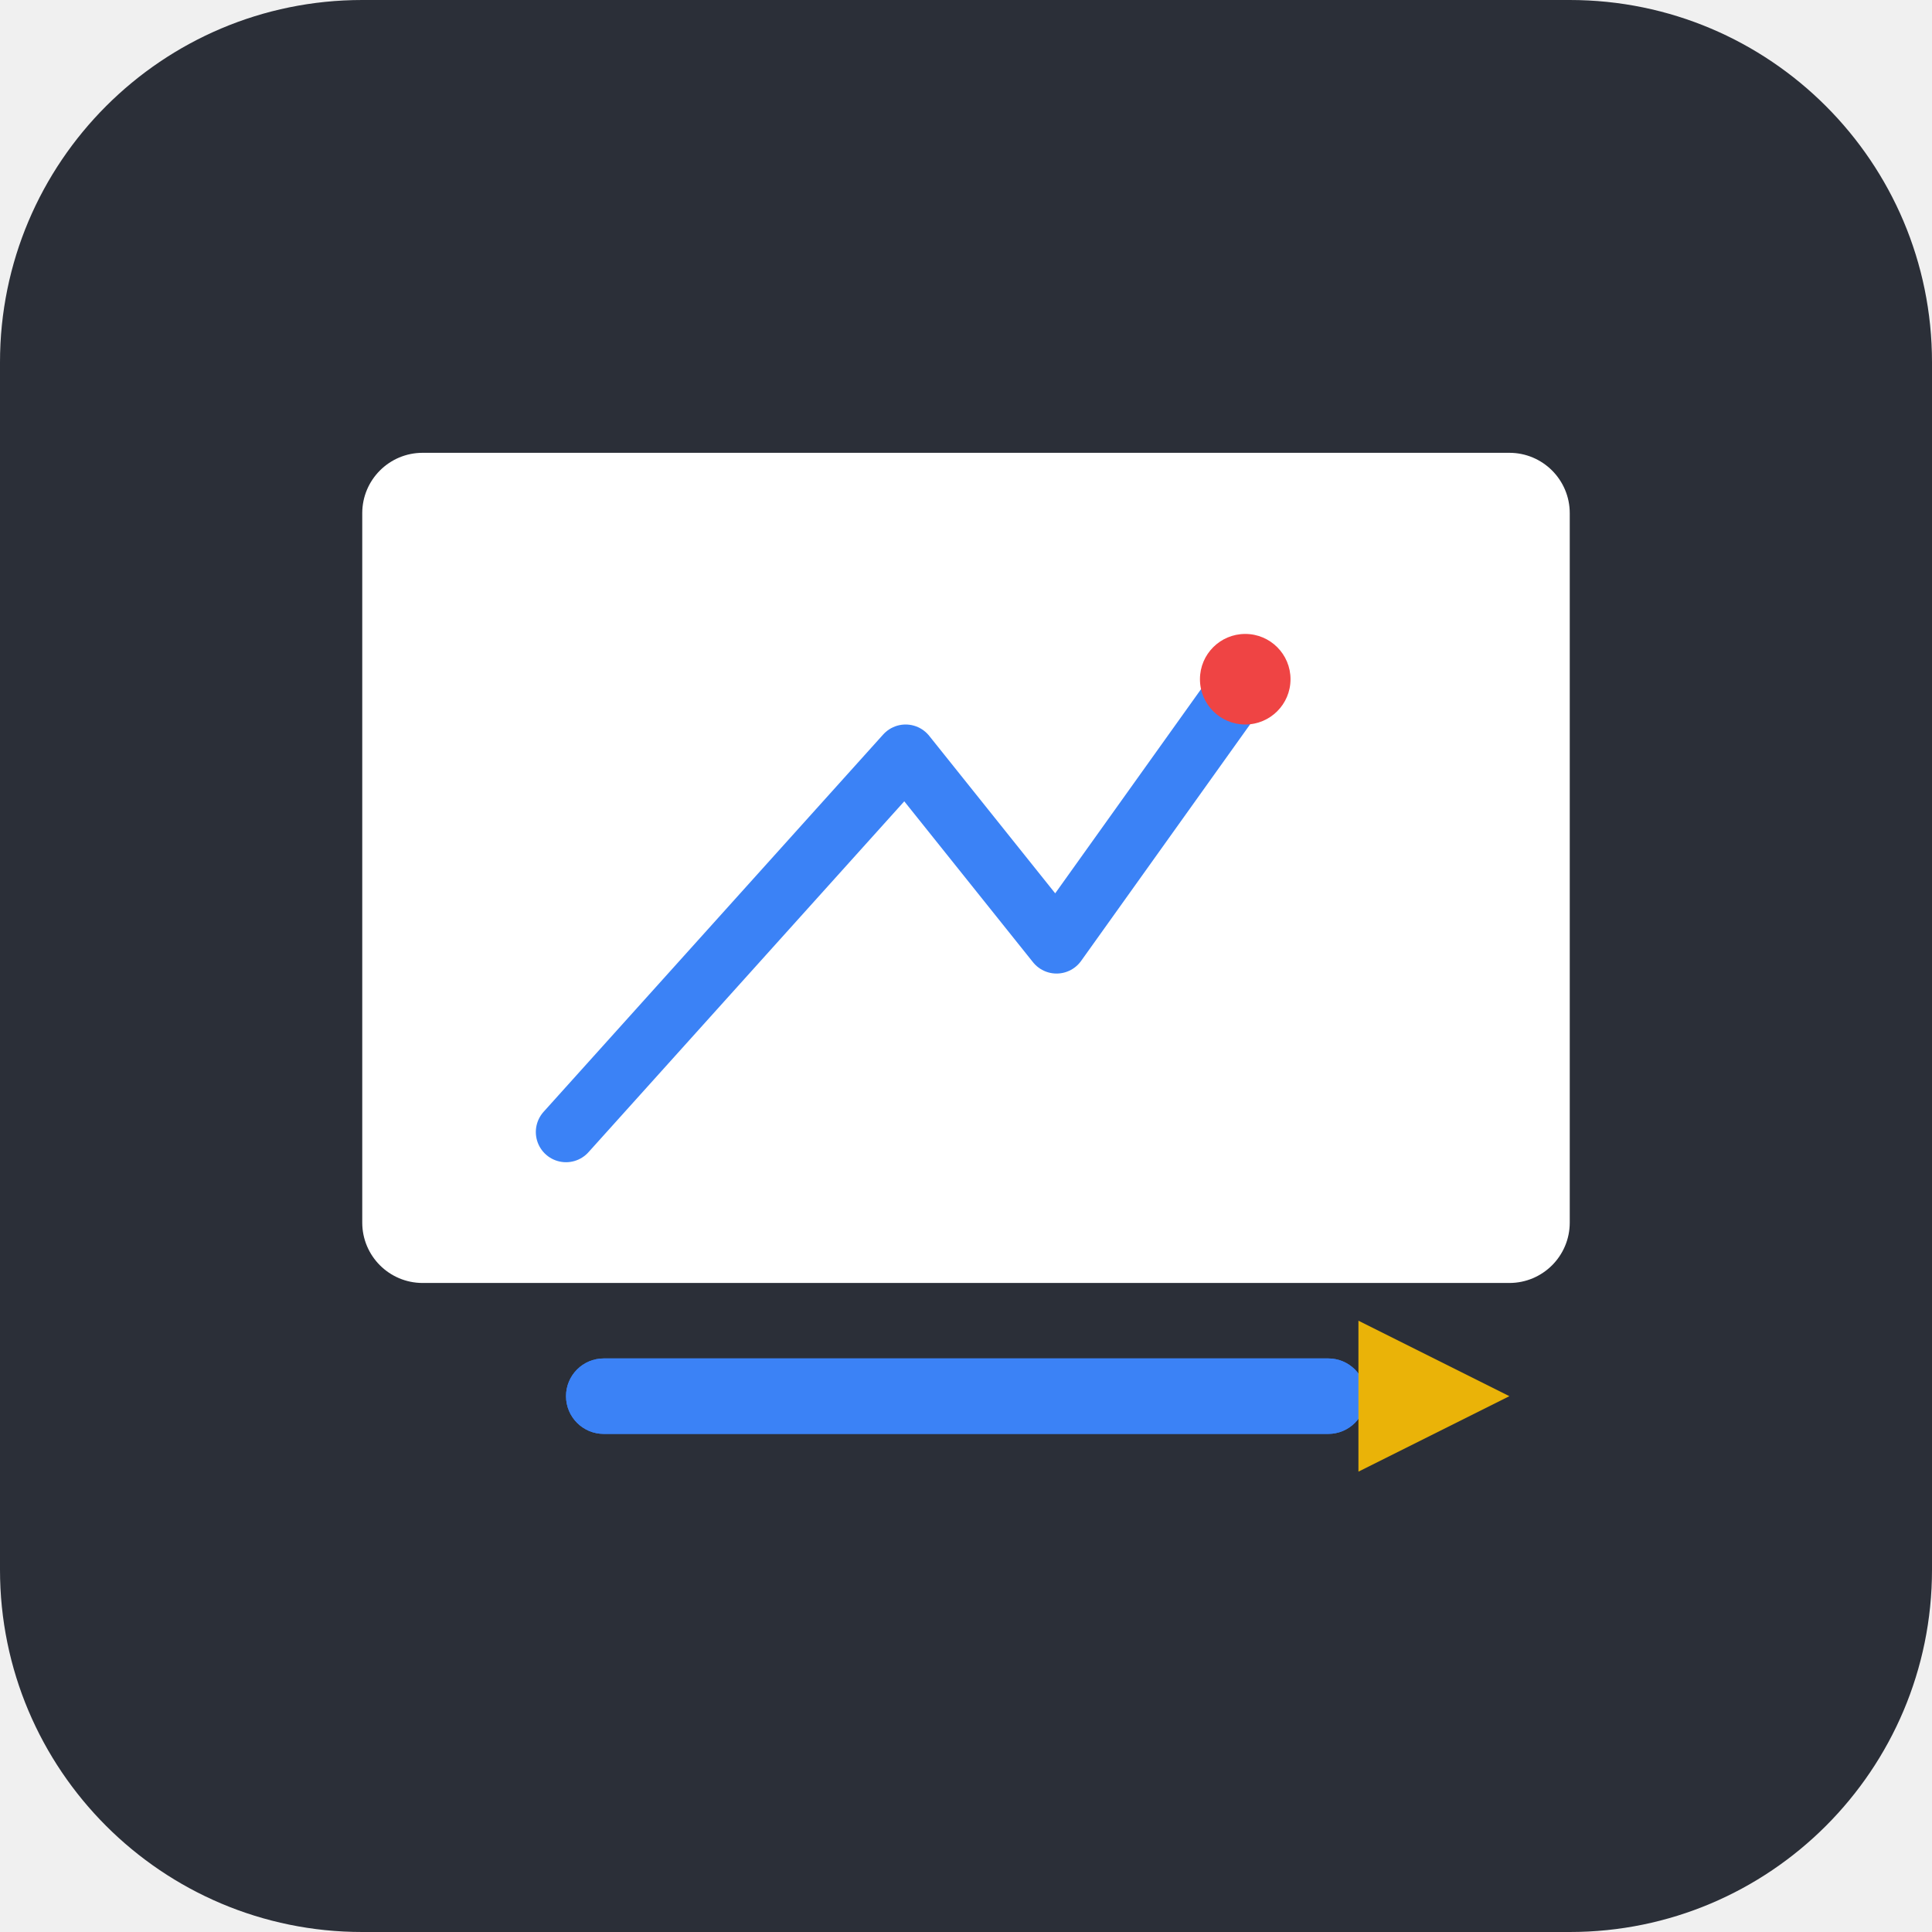
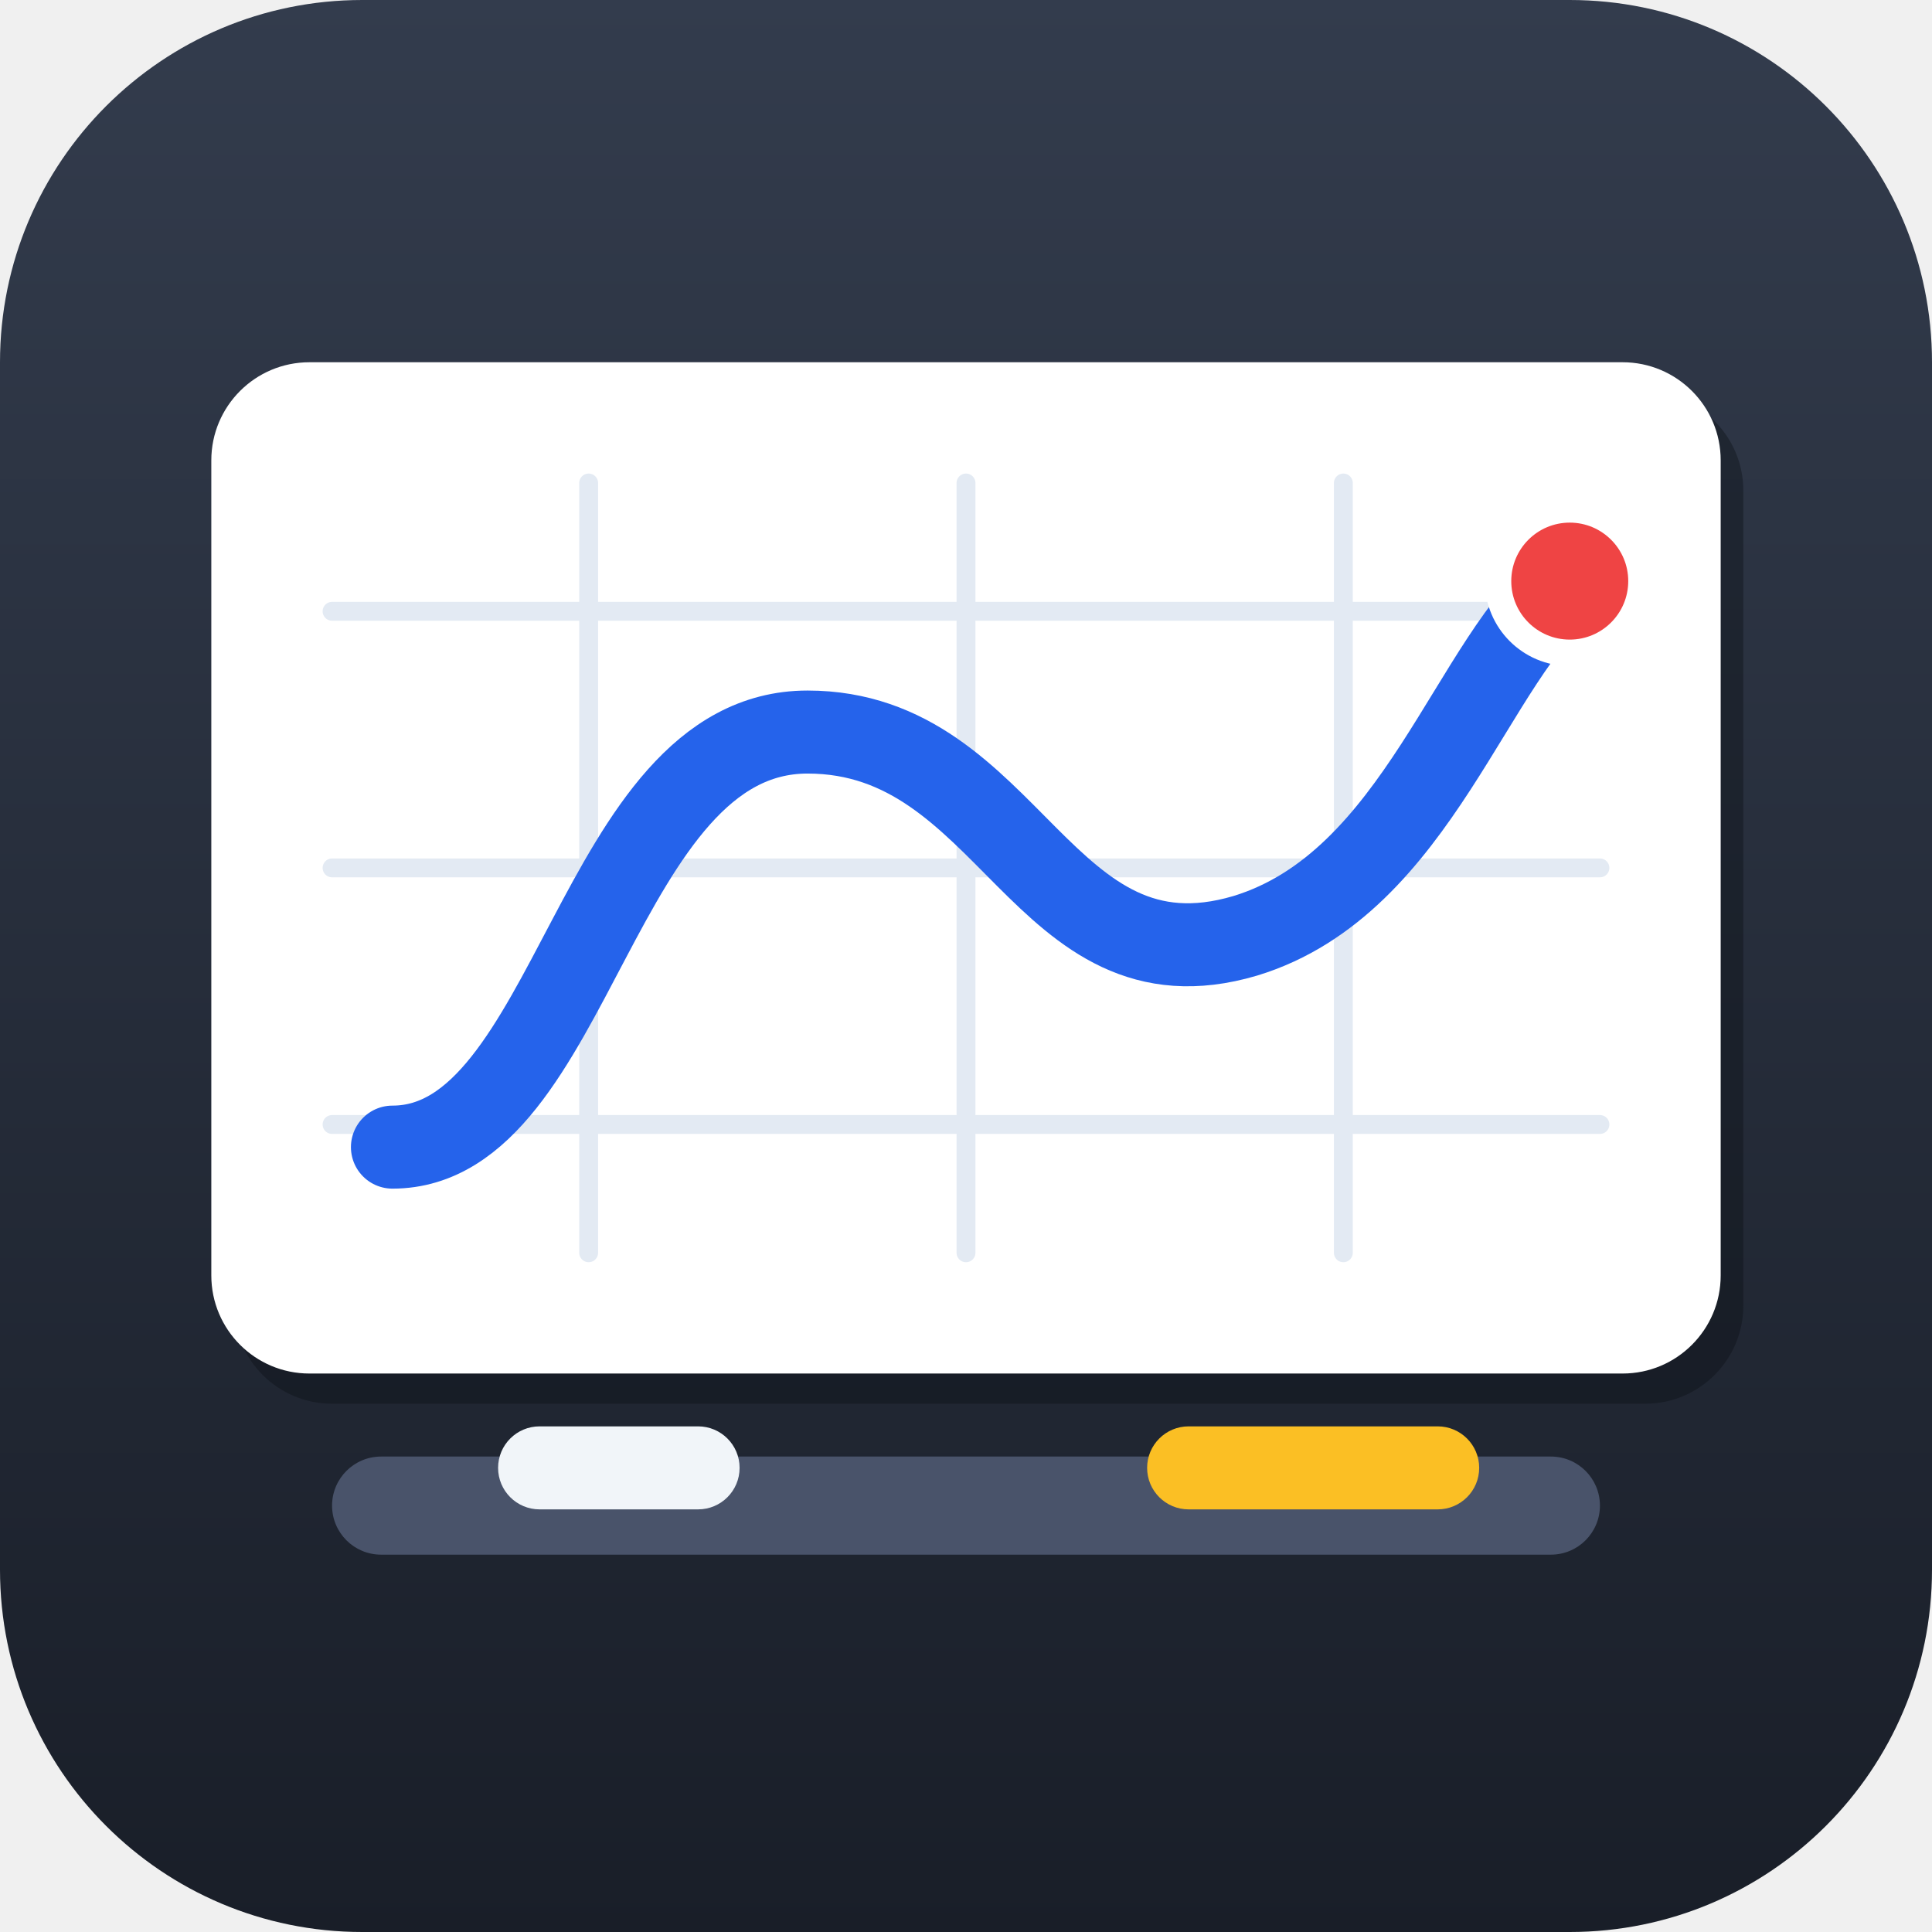
- <svg xmlns="http://www.w3.org/2000/svg" viewBox="0 0 512 512">
-   <rect width="512" height="512" rx="96" fill="#2b2f38" />
-   <rect x="96" y="120" width="320" height="220" rx="16" fill="#ffffff" />
-   <path d="M150 300 L240 200 L280 250 L330 180" fill="none" stroke="#3b82f6" stroke-width="16" stroke-linecap="round" stroke-linejoin="round" />
-   <circle cx="330" cy="180" r="12" fill="#ef4444" />
-   <rect x="150" y="360" width="212" height="20" rx="10" fill="#3b82f6" />
-   <rect x="150" y="360" width="212" height="20" rx="10" fill="#3b82f6" />
-   <path d="M360 350 l40 20 l-40 20 z" fill="#eab308" />
+ <svg xmlns="http://www.w3.org/2000/svg" viewBox="0 0 512 512" role="img" aria-label="Digitale Tafel">
+   <defs>
+     <linearGradient id="h" x1="0" y1="0" x2="0" y2="1">
+       <stop offset="0" stop-color="#333c4d" />
+       <stop offset="1" stop-color="#191e28" />
+     </linearGradient>
+   </defs>
+   <rect width="512" height="512" rx="96" fill="url(#h)" />
+   <rect x="62" y="104" width="400" height="268" rx="26" fill="#0b0e14" opacity=".4" />
+   <rect x="56" y="96" width="400" height="268" rx="26" fill="#ffffff" />
+   <g stroke="#e3eaf3" stroke-width="5" stroke-linecap="round">
+     <path d="M156 128V332M256 128V332M356 128V332" />
+     <path d="M88 162H424M88 230H424M88 298H424" />
+   </g>
+   <path d="M104 304C152 304 158 194 214 194C268 194 276 264 330 248C376 234 390 174 416 154" fill="none" stroke="#2563eb" stroke-width="22" stroke-linecap="round" stroke-linejoin="round" />
+   <circle cx="416" cy="154" r="19" fill="#ef4444" stroke="#ffffff" stroke-width="7" />
+   <rect x="88" y="386" width="336" height="26" rx="13" fill="#49536a" />
+   <rect x="132" y="378" width="64" height="22" rx="11" fill="#f1f5f9" />
+   <rect x="304" y="378" width="88" height="22" rx="11" fill="#fbbf24" />
</svg>
